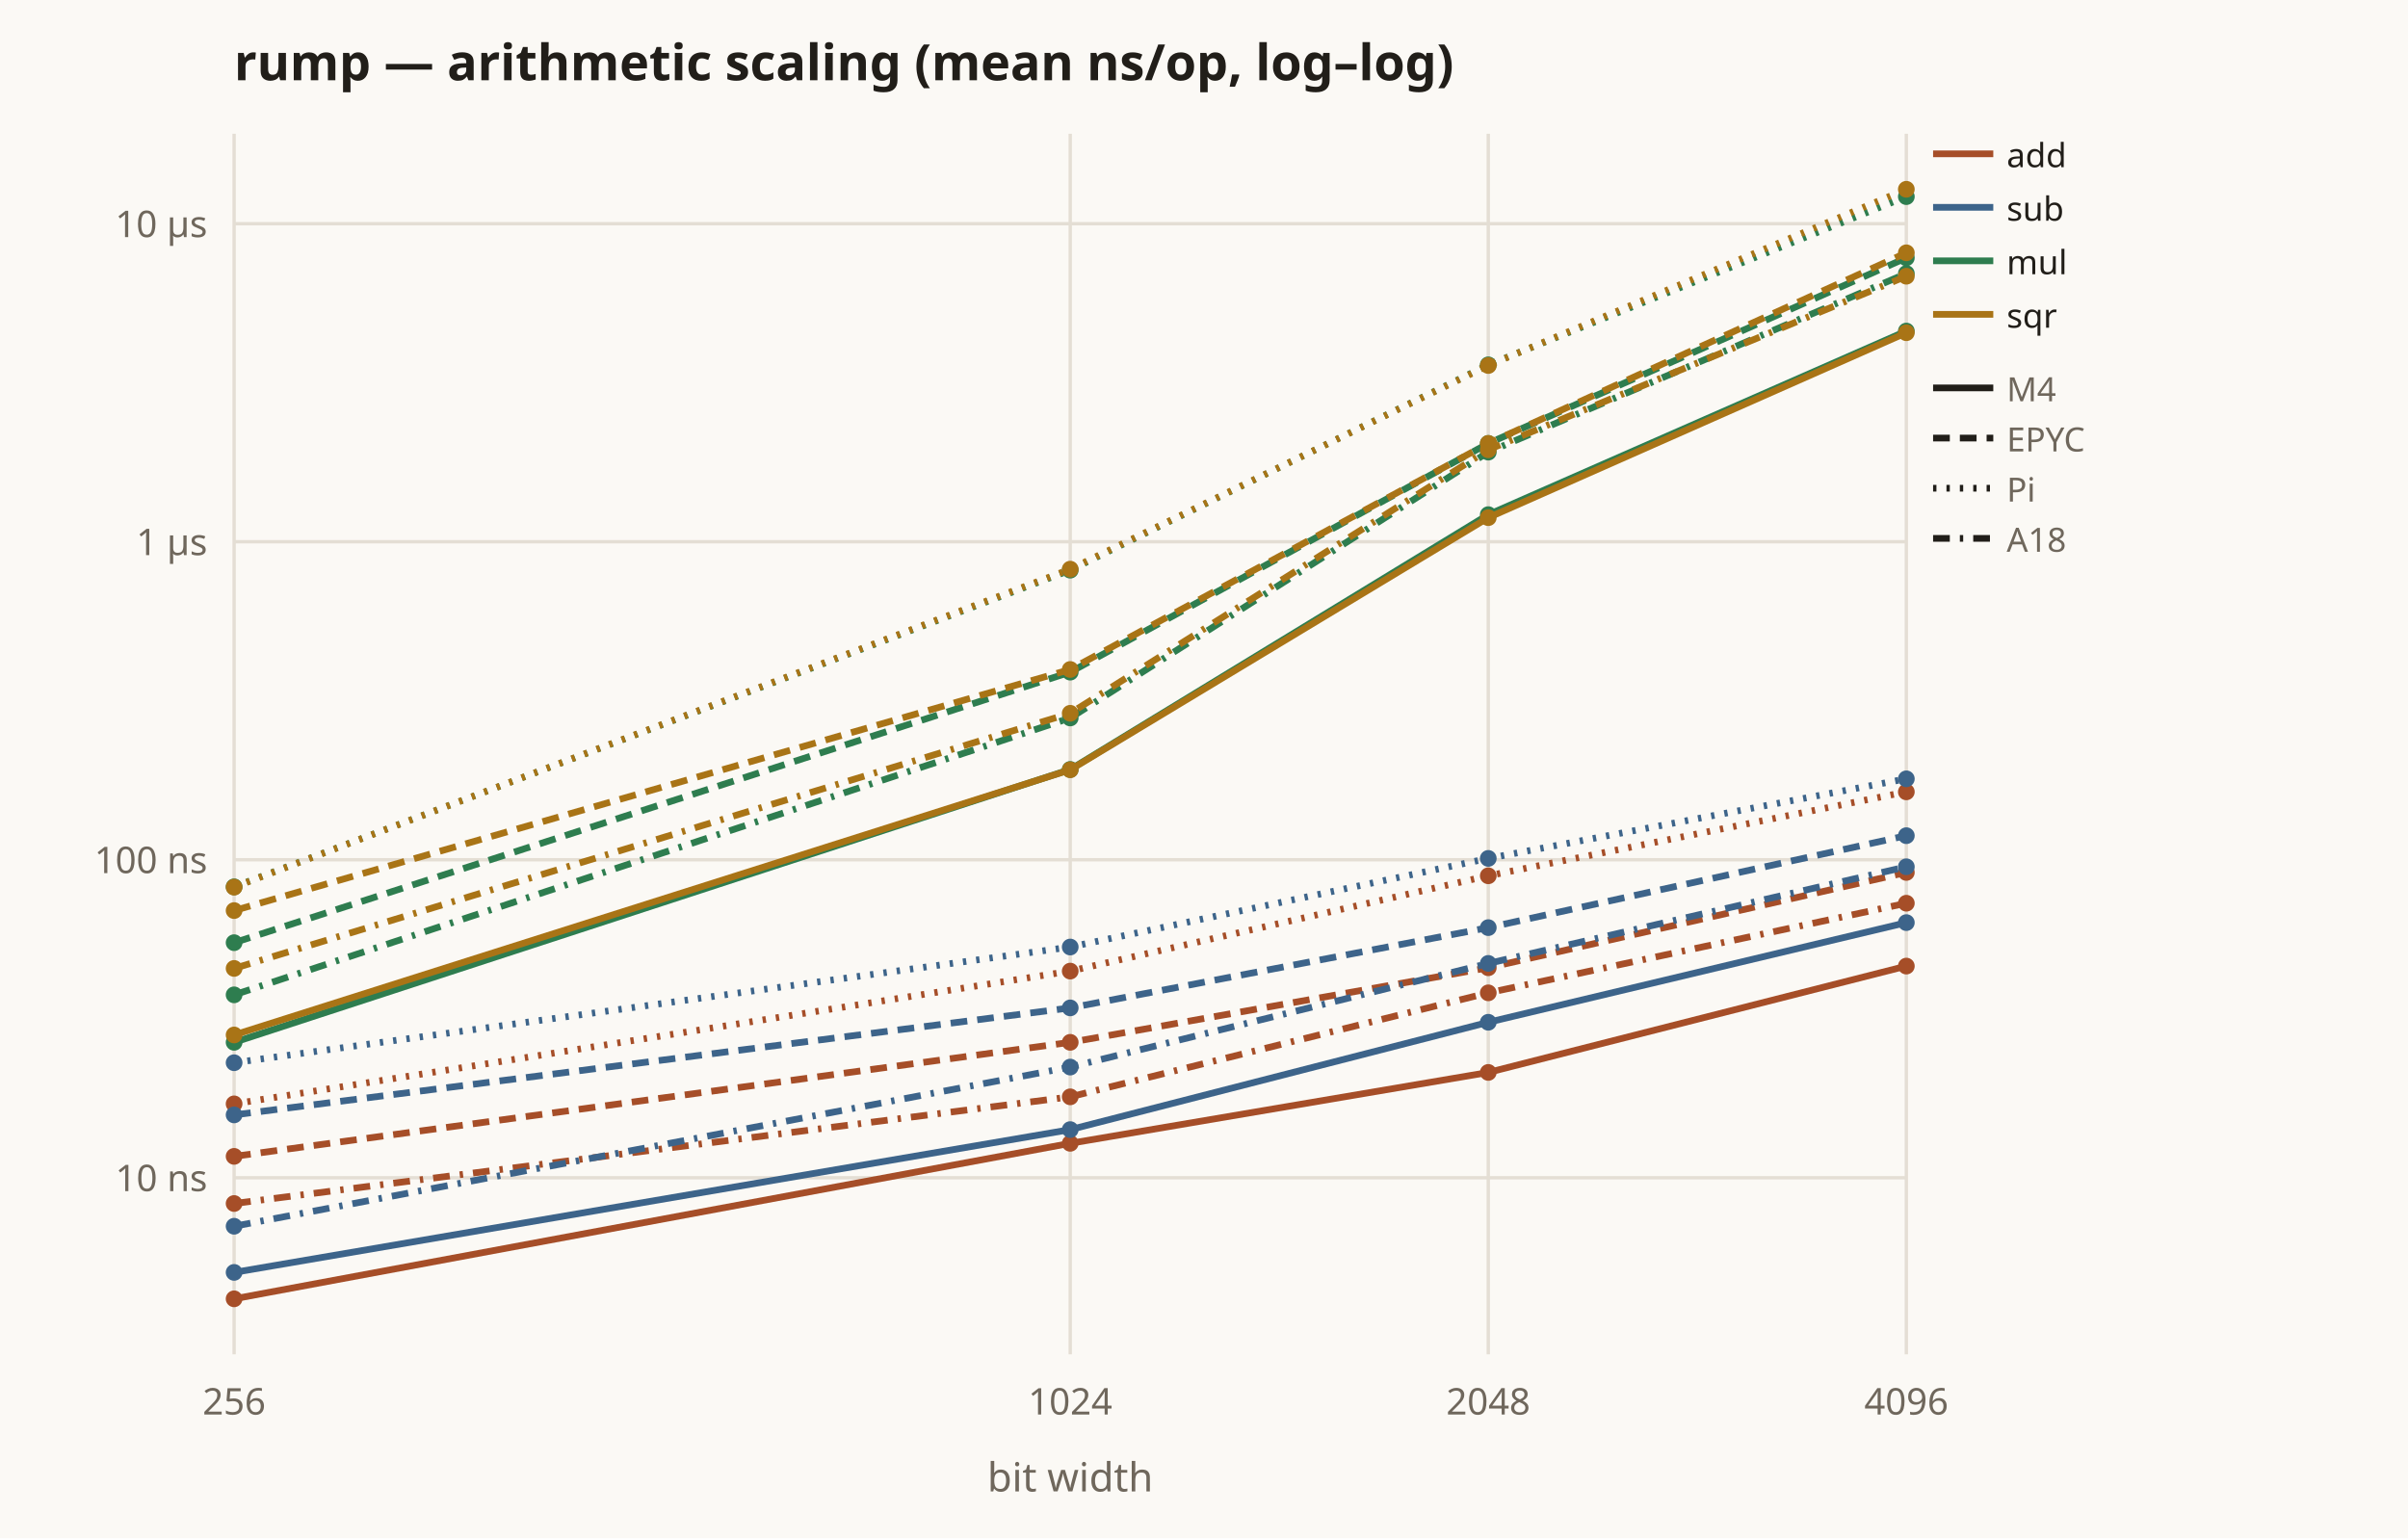
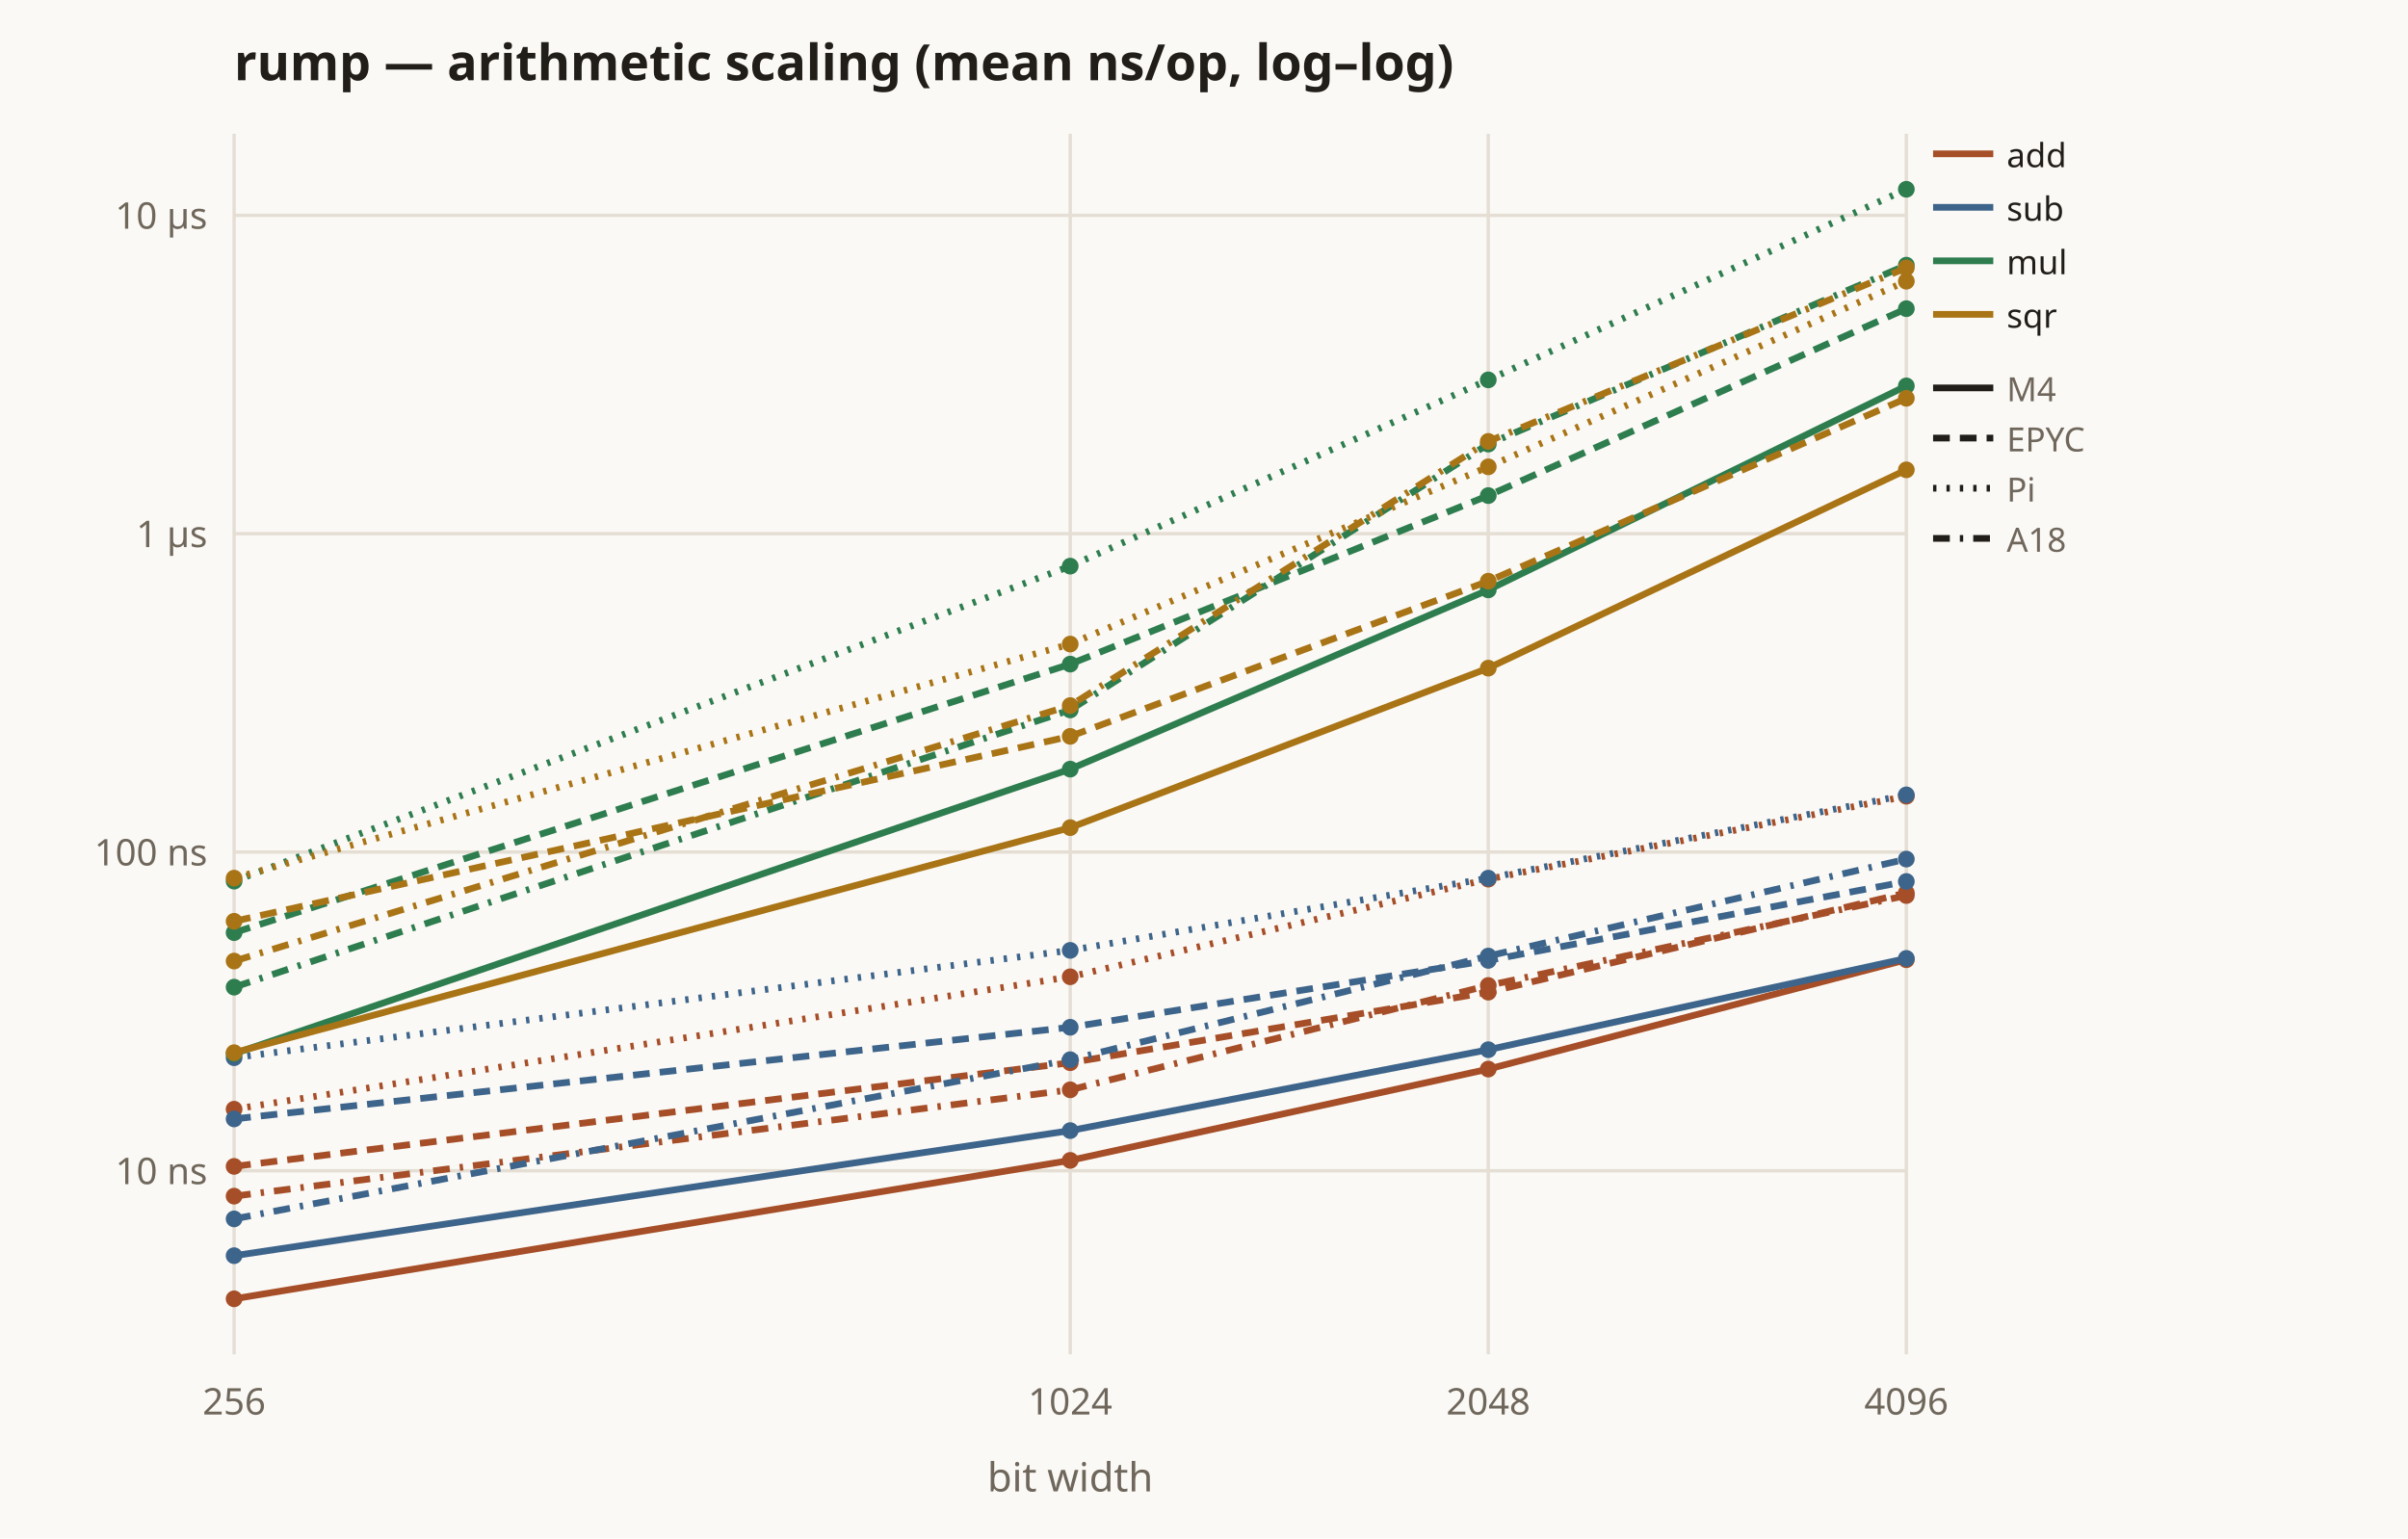
<svg xmlns="http://www.w3.org/2000/svg" width="720" height="460" viewBox="0 0 720 460" font-family="system-ui,sans-serif">
  <rect width="720" height="460" fill="#FBF9F5" />
  <text x="70" y="24" font-size="15" font-weight="600" fill="#211E19">rump — arithmetic scaling (mean ns/op, log–log)</text>
  <line x1="70.0" y1="40" x2="70.0" y2="405" stroke="#E4DED4" />
  <text x="70.0" y="423" font-size="11" fill="#6F675C" text-anchor="middle">256</text>
  <line x1="320.0" y1="40" x2="320.0" y2="405" stroke="#E4DED4" />
  <text x="320.0" y="423" font-size="11" fill="#6F675C" text-anchor="middle">1024</text>
  <line x1="445.0" y1="40" x2="445.0" y2="405" stroke="#E4DED4" />
  <text x="445.0" y="423" font-size="11" fill="#6F675C" text-anchor="middle">2048</text>
  <line x1="570.0" y1="40" x2="570.0" y2="405" stroke="#E4DED4" />
  <text x="570.0" y="423" font-size="11" fill="#6F675C" text-anchor="middle">4096</text>
  <text x="320" y="446" font-size="12" fill="#6F675C" text-anchor="middle">bit width</text>
-   <line x1="70" y1="352.2" x2="570" y2="352.2" stroke="#E4DED4" />
-   <text x="62" y="356.2" font-size="11" fill="#6F675C" text-anchor="end">10 ns</text>
-   <line x1="70" y1="257.1" x2="570" y2="257.1" stroke="#E4DED4" />
-   <text x="62" y="261.1" font-size="11" fill="#6F675C" text-anchor="end">100 ns</text>
-   <line x1="70" y1="162.0" x2="570" y2="162.0" stroke="#E4DED4" />
-   <text x="62" y="166.0" font-size="11" fill="#6F675C" text-anchor="end">1 µs</text>
-   <line x1="70" y1="66.9" x2="570" y2="66.9" stroke="#E4DED4" />
-   <text x="62" y="70.9" font-size="11" fill="#6F675C" text-anchor="end">10 µs</text>
-   <path d="M70.0,388.4 L320.0,341.9 L445.0,320.7 L570.0,288.9" fill="none" stroke="#A64E28" stroke-width="2" />
+   <line x1="70" y1="350.1" x2="570" y2="350.1" stroke="#E4DED4" />
+   <text x="62" y="354.1" font-size="11" fill="#6F675C" text-anchor="end">10 ns</text>
+   <line x1="70" y1="254.8" x2="570" y2="254.8" stroke="#E4DED4" />
+   <text x="62" y="258.8" font-size="11" fill="#6F675C" text-anchor="end">100 ns</text>
+   <line x1="70" y1="159.6" x2="570" y2="159.6" stroke="#E4DED4" />
+   <text x="62" y="163.6" font-size="11" fill="#6F675C" text-anchor="end">1 µs</text>
+   <line x1="70" y1="64.4" x2="570" y2="64.4" stroke="#E4DED4" />
+   <text x="62" y="68.4" font-size="11" fill="#6F675C" text-anchor="end">10 µs</text>
+   <path d="M70.0,388.4 L320.0,347.0 L445.0,319.7 L570.0,287.0" fill="none" stroke="#A64E28" stroke-width="2" />
  <circle cx="70.0" cy="388.4" r="2.5" fill="#A64E28" />
-   <circle cx="320.0" cy="341.9" r="2.5" fill="#A64E28" />
-   <circle cx="445.0" cy="320.7" r="2.5" fill="#A64E28" />
-   <circle cx="570.0" cy="288.9" r="2.5" fill="#A64E28" />
-   <path d="M70.0,345.8 L320.0,311.7 L445.0,289.4 L570.0,260.9" fill="none" stroke="#A64E28" stroke-width="2" stroke-dasharray="5,3" />
-   <circle cx="70.0" cy="345.8" r="2.5" fill="#A64E28" />
-   <circle cx="320.0" cy="311.7" r="2.5" fill="#A64E28" />
-   <circle cx="445.0" cy="289.4" r="2.5" fill="#A64E28" />
-   <circle cx="570.0" cy="260.9" r="2.5" fill="#A64E28" />
-   <path d="M70.0,330.1 L320.0,290.4 L445.0,261.9 L570.0,236.8" fill="none" stroke="#A64E28" stroke-width="2" stroke-dasharray="1,3" />
-   <circle cx="70.0" cy="330.1" r="2.5" fill="#A64E28" />
-   <circle cx="320.0" cy="290.4" r="2.5" fill="#A64E28" />
-   <circle cx="445.0" cy="261.9" r="2.5" fill="#A64E28" />
-   <circle cx="570.0" cy="236.8" r="2.5" fill="#A64E28" />
-   <path d="M70.0,359.9 L320.0,328.0 L445.0,296.9 L570.0,270.1" fill="none" stroke="#A64E28" stroke-width="2" stroke-dasharray="5,3,1,3" />
-   <circle cx="70.0" cy="359.9" r="2.5" fill="#A64E28" />
-   <circle cx="320.0" cy="328.0" r="2.5" fill="#A64E28" />
-   <circle cx="445.0" cy="296.9" r="2.5" fill="#A64E28" />
-   <circle cx="570.0" cy="270.1" r="2.5" fill="#A64E28" />
-   <path d="M70.0,380.5 L320.0,337.8 L445.0,305.7 L570.0,275.9" fill="none" stroke="#3D648A" stroke-width="2" />
-   <circle cx="70.0" cy="380.5" r="2.5" fill="#3D648A" />
-   <circle cx="320.0" cy="337.8" r="2.5" fill="#3D648A" />
-   <circle cx="445.0" cy="305.7" r="2.5" fill="#3D648A" />
-   <circle cx="570.0" cy="275.9" r="2.5" fill="#3D648A" />
-   <path d="M70.0,333.4 L320.0,301.4 L445.0,277.4 L570.0,249.9" fill="none" stroke="#3D648A" stroke-width="2" stroke-dasharray="5,3" />
-   <circle cx="70.0" cy="333.4" r="2.5" fill="#3D648A" />
-   <circle cx="320.0" cy="301.4" r="2.5" fill="#3D648A" />
-   <circle cx="445.0" cy="277.4" r="2.5" fill="#3D648A" />
-   <circle cx="570.0" cy="249.9" r="2.5" fill="#3D648A" />
-   <path d="M70.0,317.8 L320.0,283.2 L445.0,256.7 L570.0,232.9" fill="none" stroke="#3D648A" stroke-width="2" stroke-dasharray="1,3" />
-   <circle cx="70.0" cy="317.8" r="2.5" fill="#3D648A" />
-   <circle cx="320.0" cy="283.2" r="2.5" fill="#3D648A" />
-   <circle cx="445.0" cy="256.7" r="2.5" fill="#3D648A" />
-   <circle cx="570.0" cy="232.9" r="2.5" fill="#3D648A" />
-   <path d="M70.0,366.7 L320.0,319.1 L445.0,288.1 L570.0,259.2" fill="none" stroke="#3D648A" stroke-width="2" stroke-dasharray="5,3,1,3" />
-   <circle cx="70.0" cy="366.7" r="2.5" fill="#3D648A" />
-   <circle cx="320.0" cy="319.1" r="2.5" fill="#3D648A" />
-   <circle cx="445.0" cy="288.1" r="2.5" fill="#3D648A" />
-   <circle cx="570.0" cy="259.2" r="2.5" fill="#3D648A" />
-   <path d="M70.0,311.7 L320.0,230.1 L445.0,153.9 L570.0,99.0" fill="none" stroke="#2E7D4F" stroke-width="2" />
-   <circle cx="70.0" cy="311.7" r="2.5" fill="#2E7D4F" />
-   <circle cx="320.0" cy="230.1" r="2.5" fill="#2E7D4F" />
-   <circle cx="445.0" cy="153.9" r="2.5" fill="#2E7D4F" />
-   <circle cx="570.0" cy="99.0" r="2.5" fill="#2E7D4F" />
-   <path d="M70.0,281.9 L320.0,201.0 L445.0,132.6 L570.0,77.1" fill="none" stroke="#2E7D4F" stroke-width="2" stroke-dasharray="5,3" />
-   <circle cx="70.0" cy="281.9" r="2.5" fill="#2E7D4F" />
-   <circle cx="320.0" cy="201.0" r="2.5" fill="#2E7D4F" />
-   <circle cx="445.0" cy="132.6" r="2.5" fill="#2E7D4F" />
-   <circle cx="570.0" cy="77.1" r="2.5" fill="#2E7D4F" />
-   <path d="M70.0,265.2 L320.0,170.5 L445.0,109.1 L570.0,58.8" fill="none" stroke="#2E7D4F" stroke-width="2" stroke-dasharray="1,3" />
-   <circle cx="70.0" cy="265.2" r="2.5" fill="#2E7D4F" />
-   <circle cx="320.0" cy="170.5" r="2.5" fill="#2E7D4F" />
-   <circle cx="445.0" cy="109.1" r="2.5" fill="#2E7D4F" />
-   <circle cx="570.0" cy="58.8" r="2.5" fill="#2E7D4F" />
-   <path d="M70.0,297.5 L320.0,214.7 L445.0,135.2 L570.0,81.8" fill="none" stroke="#2E7D4F" stroke-width="2" stroke-dasharray="5,3,1,3" />
-   <circle cx="70.0" cy="297.5" r="2.5" fill="#2E7D4F" />
-   <circle cx="320.0" cy="214.7" r="2.5" fill="#2E7D4F" />
-   <circle cx="445.0" cy="135.2" r="2.5" fill="#2E7D4F" />
-   <circle cx="570.0" cy="81.8" r="2.5" fill="#2E7D4F" />
-   <path d="M70.0,309.5 L320.0,230.2 L445.0,154.8 L570.0,99.5" fill="none" stroke="#A97416" stroke-width="2" />
-   <circle cx="70.0" cy="309.5" r="2.5" fill="#A97416" />
-   <circle cx="320.0" cy="230.2" r="2.5" fill="#A97416" />
-   <circle cx="445.0" cy="154.8" r="2.5" fill="#A97416" />
-   <circle cx="570.0" cy="99.5" r="2.5" fill="#A97416" />
-   <path d="M70.0,272.3 L320.0,200.2 L445.0,132.6 L570.0,75.6" fill="none" stroke="#A97416" stroke-width="2" stroke-dasharray="5,3" />
-   <circle cx="70.0" cy="272.3" r="2.5" fill="#A97416" />
-   <circle cx="320.0" cy="200.2" r="2.5" fill="#A97416" />
-   <circle cx="445.0" cy="132.6" r="2.5" fill="#A97416" />
-   <circle cx="570.0" cy="75.6" r="2.5" fill="#A97416" />
-   <path d="M70.0,265.3 L320.0,170.2 L445.0,109.3 L570.0,56.6" fill="none" stroke="#A97416" stroke-width="2" stroke-dasharray="1,3" />
-   <circle cx="70.0" cy="265.3" r="2.5" fill="#A97416" />
-   <circle cx="320.0" cy="170.2" r="2.5" fill="#A97416" />
-   <circle cx="445.0" cy="109.3" r="2.5" fill="#A97416" />
-   <circle cx="570.0" cy="56.6" r="2.5" fill="#A97416" />
-   <path d="M70.0,289.6 L320.0,213.3 L445.0,134.5 L570.0,82.6" fill="none" stroke="#A97416" stroke-width="2" stroke-dasharray="5,3,1,3" />
-   <circle cx="70.0" cy="289.6" r="2.5" fill="#A97416" />
-   <circle cx="320.0" cy="213.3" r="2.5" fill="#A97416" />
-   <circle cx="445.0" cy="134.5" r="2.5" fill="#A97416" />
-   <circle cx="570.0" cy="82.6" r="2.5" fill="#A97416" />
+   <circle cx="320.0" cy="347.0" r="2.5" fill="#A64E28" />
+   <circle cx="445.0" cy="319.7" r="2.5" fill="#A64E28" />
+   <circle cx="570.0" cy="287.0" r="2.5" fill="#A64E28" />
+   <path d="M70.0,348.8 L320.0,317.8 L445.0,296.7 L570.0,267.0" fill="none" stroke="#A64E28" stroke-width="2" stroke-dasharray="5,3" />
+   <circle cx="70.0" cy="348.8" r="2.5" fill="#A64E28" />
+   <circle cx="320.0" cy="317.8" r="2.5" fill="#A64E28" />
+   <circle cx="445.0" cy="296.7" r="2.5" fill="#A64E28" />
+   <circle cx="570.0" cy="267.0" r="2.5" fill="#A64E28" />
+   <path d="M70.0,331.7 L320.0,292.1 L445.0,262.9 L570.0,238.1" fill="none" stroke="#A64E28" stroke-width="2" stroke-dasharray="1,3" />
+   <circle cx="70.0" cy="331.7" r="2.5" fill="#A64E28" />
+   <circle cx="320.0" cy="292.1" r="2.5" fill="#A64E28" />
+   <circle cx="445.0" cy="262.9" r="2.5" fill="#A64E28" />
+   <circle cx="570.0" cy="238.1" r="2.5" fill="#A64E28" />
+   <path d="M70.0,357.7 L320.0,325.9 L445.0,294.7 L570.0,267.8" fill="none" stroke="#A64E28" stroke-width="2" stroke-dasharray="5,3,1,3" />
+   <circle cx="70.0" cy="357.7" r="2.5" fill="#A64E28" />
+   <circle cx="320.0" cy="325.9" r="2.5" fill="#A64E28" />
+   <circle cx="445.0" cy="294.7" r="2.5" fill="#A64E28" />
+   <circle cx="570.0" cy="267.8" r="2.5" fill="#A64E28" />
+   <path d="M70.0,375.5 L320.0,338.1 L445.0,313.9 L570.0,286.6" fill="none" stroke="#3D648A" stroke-width="2" />
+   <circle cx="70.0" cy="375.5" r="2.5" fill="#3D648A" />
+   <circle cx="320.0" cy="338.1" r="2.5" fill="#3D648A" />
+   <circle cx="445.0" cy="313.9" r="2.5" fill="#3D648A" />
+   <circle cx="570.0" cy="286.6" r="2.5" fill="#3D648A" />
+   <path d="M70.0,334.6 L320.0,307.2 L445.0,287.2 L570.0,263.6" fill="none" stroke="#3D648A" stroke-width="2" stroke-dasharray="5,3" />
+   <circle cx="70.0" cy="334.6" r="2.5" fill="#3D648A" />
+   <circle cx="320.0" cy="307.2" r="2.5" fill="#3D648A" />
+   <circle cx="445.0" cy="287.2" r="2.5" fill="#3D648A" />
+   <circle cx="570.0" cy="263.6" r="2.5" fill="#3D648A" />
+   <path d="M70.0,316.3 L320.0,284.2 L445.0,262.6 L570.0,237.7" fill="none" stroke="#3D648A" stroke-width="2" stroke-dasharray="1,3" />
+   <circle cx="70.0" cy="316.3" r="2.5" fill="#3D648A" />
+   <circle cx="320.0" cy="284.2" r="2.5" fill="#3D648A" />
+   <circle cx="445.0" cy="262.6" r="2.5" fill="#3D648A" />
+   <circle cx="570.0" cy="237.7" r="2.5" fill="#3D648A" />
+   <path d="M70.0,364.5 L320.0,316.9 L445.0,285.9 L570.0,256.9" fill="none" stroke="#3D648A" stroke-width="2" stroke-dasharray="5,3,1,3" />
+   <circle cx="70.0" cy="364.5" r="2.5" fill="#3D648A" />
+   <circle cx="320.0" cy="316.9" r="2.5" fill="#3D648A" />
+   <circle cx="445.0" cy="285.9" r="2.5" fill="#3D648A" />
+   <circle cx="570.0" cy="256.9" r="2.5" fill="#3D648A" />
+   <path d="M70.0,315.1 L320.0,230.0 L445.0,176.4 L570.0,115.4" fill="none" stroke="#2E7D4F" stroke-width="2" />
+   <circle cx="70.0" cy="315.1" r="2.5" fill="#2E7D4F" />
+   <circle cx="320.0" cy="230.0" r="2.5" fill="#2E7D4F" />
+   <circle cx="445.0" cy="176.4" r="2.5" fill="#2E7D4F" />
+   <circle cx="570.0" cy="115.4" r="2.5" fill="#2E7D4F" />
+   <path d="M70.0,278.9 L320.0,198.6 L445.0,148.2 L570.0,92.3" fill="none" stroke="#2E7D4F" stroke-width="2" stroke-dasharray="5,3" />
+   <circle cx="70.0" cy="278.9" r="2.5" fill="#2E7D4F" />
+   <circle cx="320.0" cy="198.6" r="2.5" fill="#2E7D4F" />
+   <circle cx="445.0" cy="148.2" r="2.5" fill="#2E7D4F" />
+   <circle cx="570.0" cy="92.3" r="2.5" fill="#2E7D4F" />
+   <path d="M70.0,263.5 L320.0,169.3 L445.0,113.6 L570.0,56.6" fill="none" stroke="#2E7D4F" stroke-width="2" stroke-dasharray="1,3" />
+   <circle cx="70.0" cy="263.5" r="2.5" fill="#2E7D4F" />
+   <circle cx="320.0" cy="169.3" r="2.5" fill="#2E7D4F" />
+   <circle cx="445.0" cy="113.6" r="2.5" fill="#2E7D4F" />
+   <circle cx="570.0" cy="56.6" r="2.5" fill="#2E7D4F" />
+   <path d="M70.0,295.2 L320.0,212.3 L445.0,132.8 L570.0,79.3" fill="none" stroke="#2E7D4F" stroke-width="2" stroke-dasharray="5,3,1,3" />
+   <circle cx="70.0" cy="295.2" r="2.5" fill="#2E7D4F" />
+   <circle cx="320.0" cy="212.3" r="2.5" fill="#2E7D4F" />
+   <circle cx="445.0" cy="132.8" r="2.5" fill="#2E7D4F" />
+   <circle cx="570.0" cy="79.3" r="2.5" fill="#2E7D4F" />
+   <path d="M70.0,314.8 L320.0,247.5 L445.0,199.8 L570.0,140.5" fill="none" stroke="#A97416" stroke-width="2" />
+   <circle cx="70.0" cy="314.8" r="2.5" fill="#A97416" />
+   <circle cx="320.0" cy="247.5" r="2.5" fill="#A97416" />
+   <circle cx="445.0" cy="199.8" r="2.5" fill="#A97416" />
+   <circle cx="570.0" cy="140.5" r="2.5" fill="#A97416" />
+   <path d="M70.0,275.5 L320.0,220.2 L445.0,173.8 L570.0,119.1" fill="none" stroke="#A97416" stroke-width="2" stroke-dasharray="5,3" />
+   <circle cx="70.0" cy="275.5" r="2.5" fill="#A97416" />
+   <circle cx="320.0" cy="220.2" r="2.5" fill="#A97416" />
+   <circle cx="445.0" cy="173.8" r="2.5" fill="#A97416" />
+   <circle cx="570.0" cy="119.1" r="2.5" fill="#A97416" />
+   <path d="M70.0,262.6 L320.0,192.6 L445.0,139.6 L570.0,84.1" fill="none" stroke="#A97416" stroke-width="2" stroke-dasharray="1,3" />
+   <circle cx="70.0" cy="262.6" r="2.5" fill="#A97416" />
+   <circle cx="320.0" cy="192.6" r="2.5" fill="#A97416" />
+   <circle cx="445.0" cy="139.6" r="2.5" fill="#A97416" />
+   <circle cx="570.0" cy="84.1" r="2.5" fill="#A97416" />
+   <path d="M70.0,287.4 L320.0,211.0 L445.0,132.0 L570.0,80.1" fill="none" stroke="#A97416" stroke-width="2" stroke-dasharray="5,3,1,3" />
+   <circle cx="70.0" cy="287.4" r="2.5" fill="#A97416" />
+   <circle cx="320.0" cy="211.0" r="2.5" fill="#A97416" />
+   <circle cx="445.0" cy="132.0" r="2.5" fill="#A97416" />
+   <circle cx="570.0" cy="80.1" r="2.5" fill="#A97416" />
  <line x1="578" y1="46" x2="596" y2="46" stroke="#A64E28" stroke-width="2" />
  <text x="600" y="50" font-size="10" fill="#211E19">add</text>
  <line x1="578" y1="62" x2="596" y2="62" stroke="#3D648A" stroke-width="2" />
  <text x="600" y="66" font-size="10" fill="#211E19">sub</text>
  <line x1="578" y1="78" x2="596" y2="78" stroke="#2E7D4F" stroke-width="2" />
  <text x="600" y="82" font-size="10" fill="#211E19">mul</text>
  <line x1="578" y1="94" x2="596" y2="94" stroke="#A97416" stroke-width="2" />
  <text x="600" y="98" font-size="10" fill="#211E19">sqr</text>
  <line x1="578" y1="116" x2="596" y2="116" stroke="#211E19" stroke-width="2" />
  <text x="600" y="120" font-size="10" fill="#6F675C">M4</text>
  <line x1="578" y1="131" x2="596" y2="131" stroke="#211E19" stroke-width="2" stroke-dasharray="5,3" />
  <text x="600" y="135" font-size="10" fill="#6F675C">EPYC</text>
  <line x1="578" y1="146" x2="596" y2="146" stroke="#211E19" stroke-width="2" stroke-dasharray="1,3" />
  <text x="600" y="150" font-size="10" fill="#6F675C">Pi</text>
  <line x1="578" y1="161" x2="596" y2="161" stroke="#211E19" stroke-width="2" stroke-dasharray="5,3,1,3" />
  <text x="600" y="165" font-size="10" fill="#6F675C">A18</text>
</svg>
